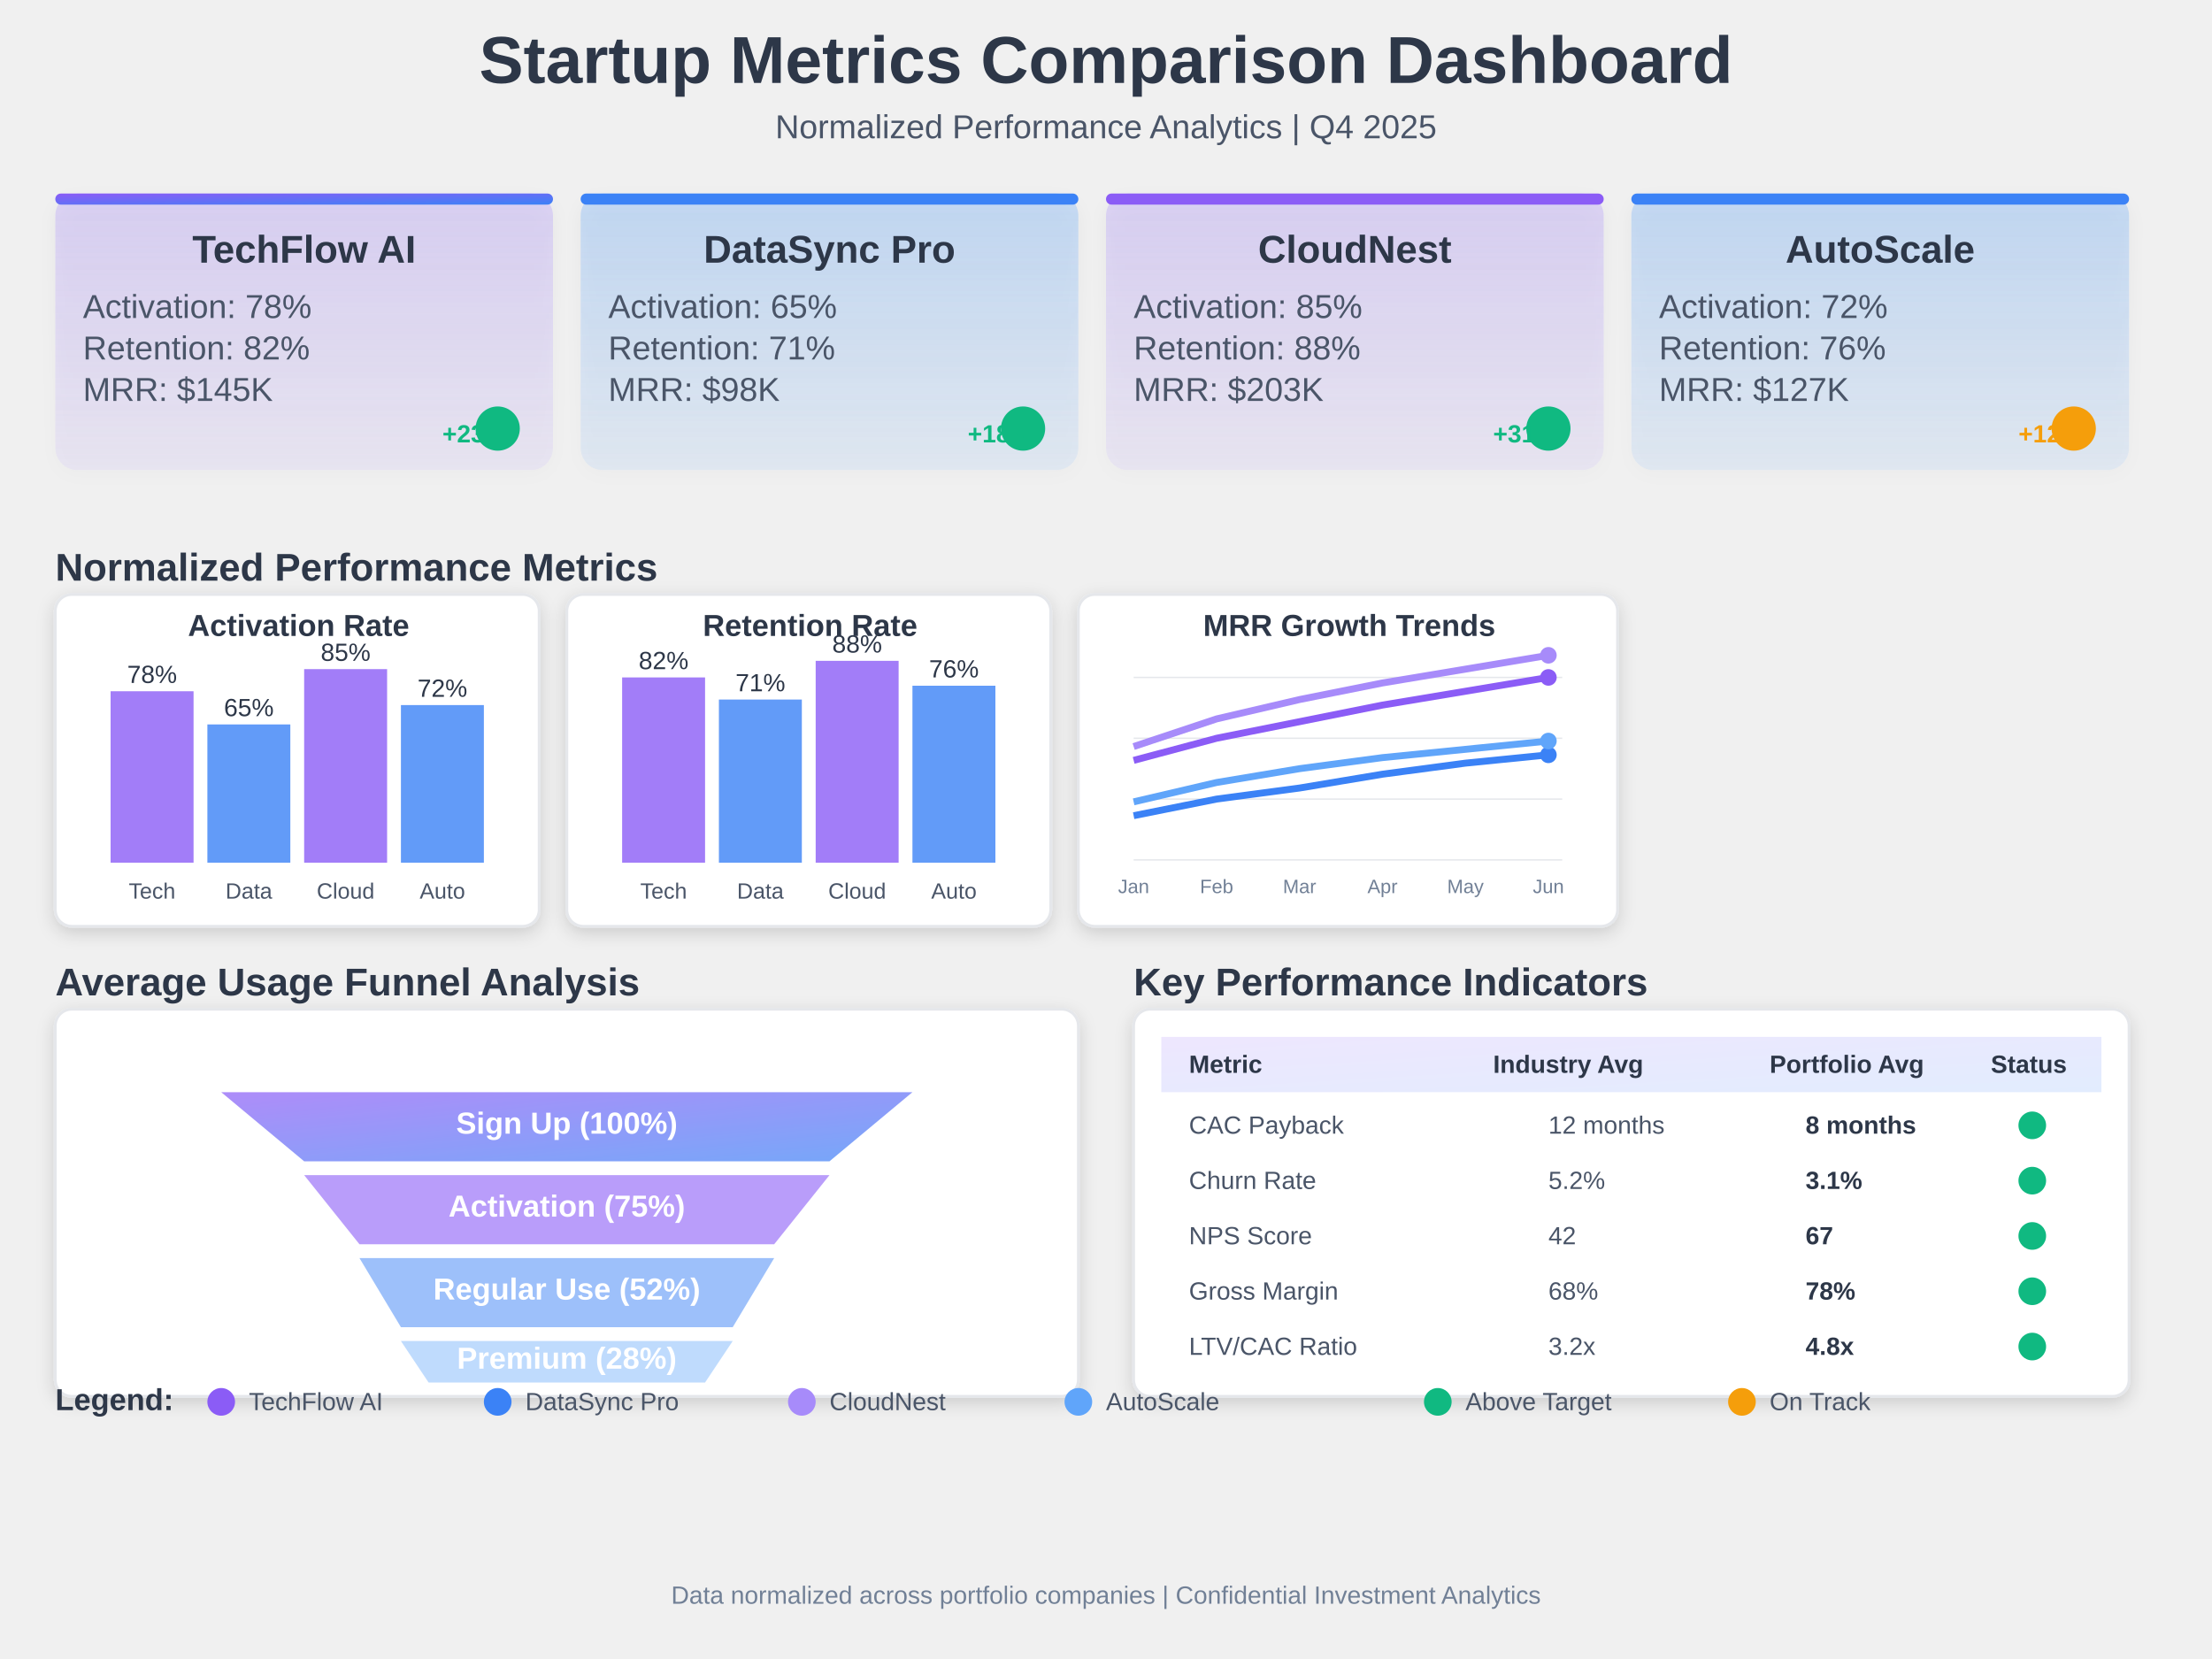
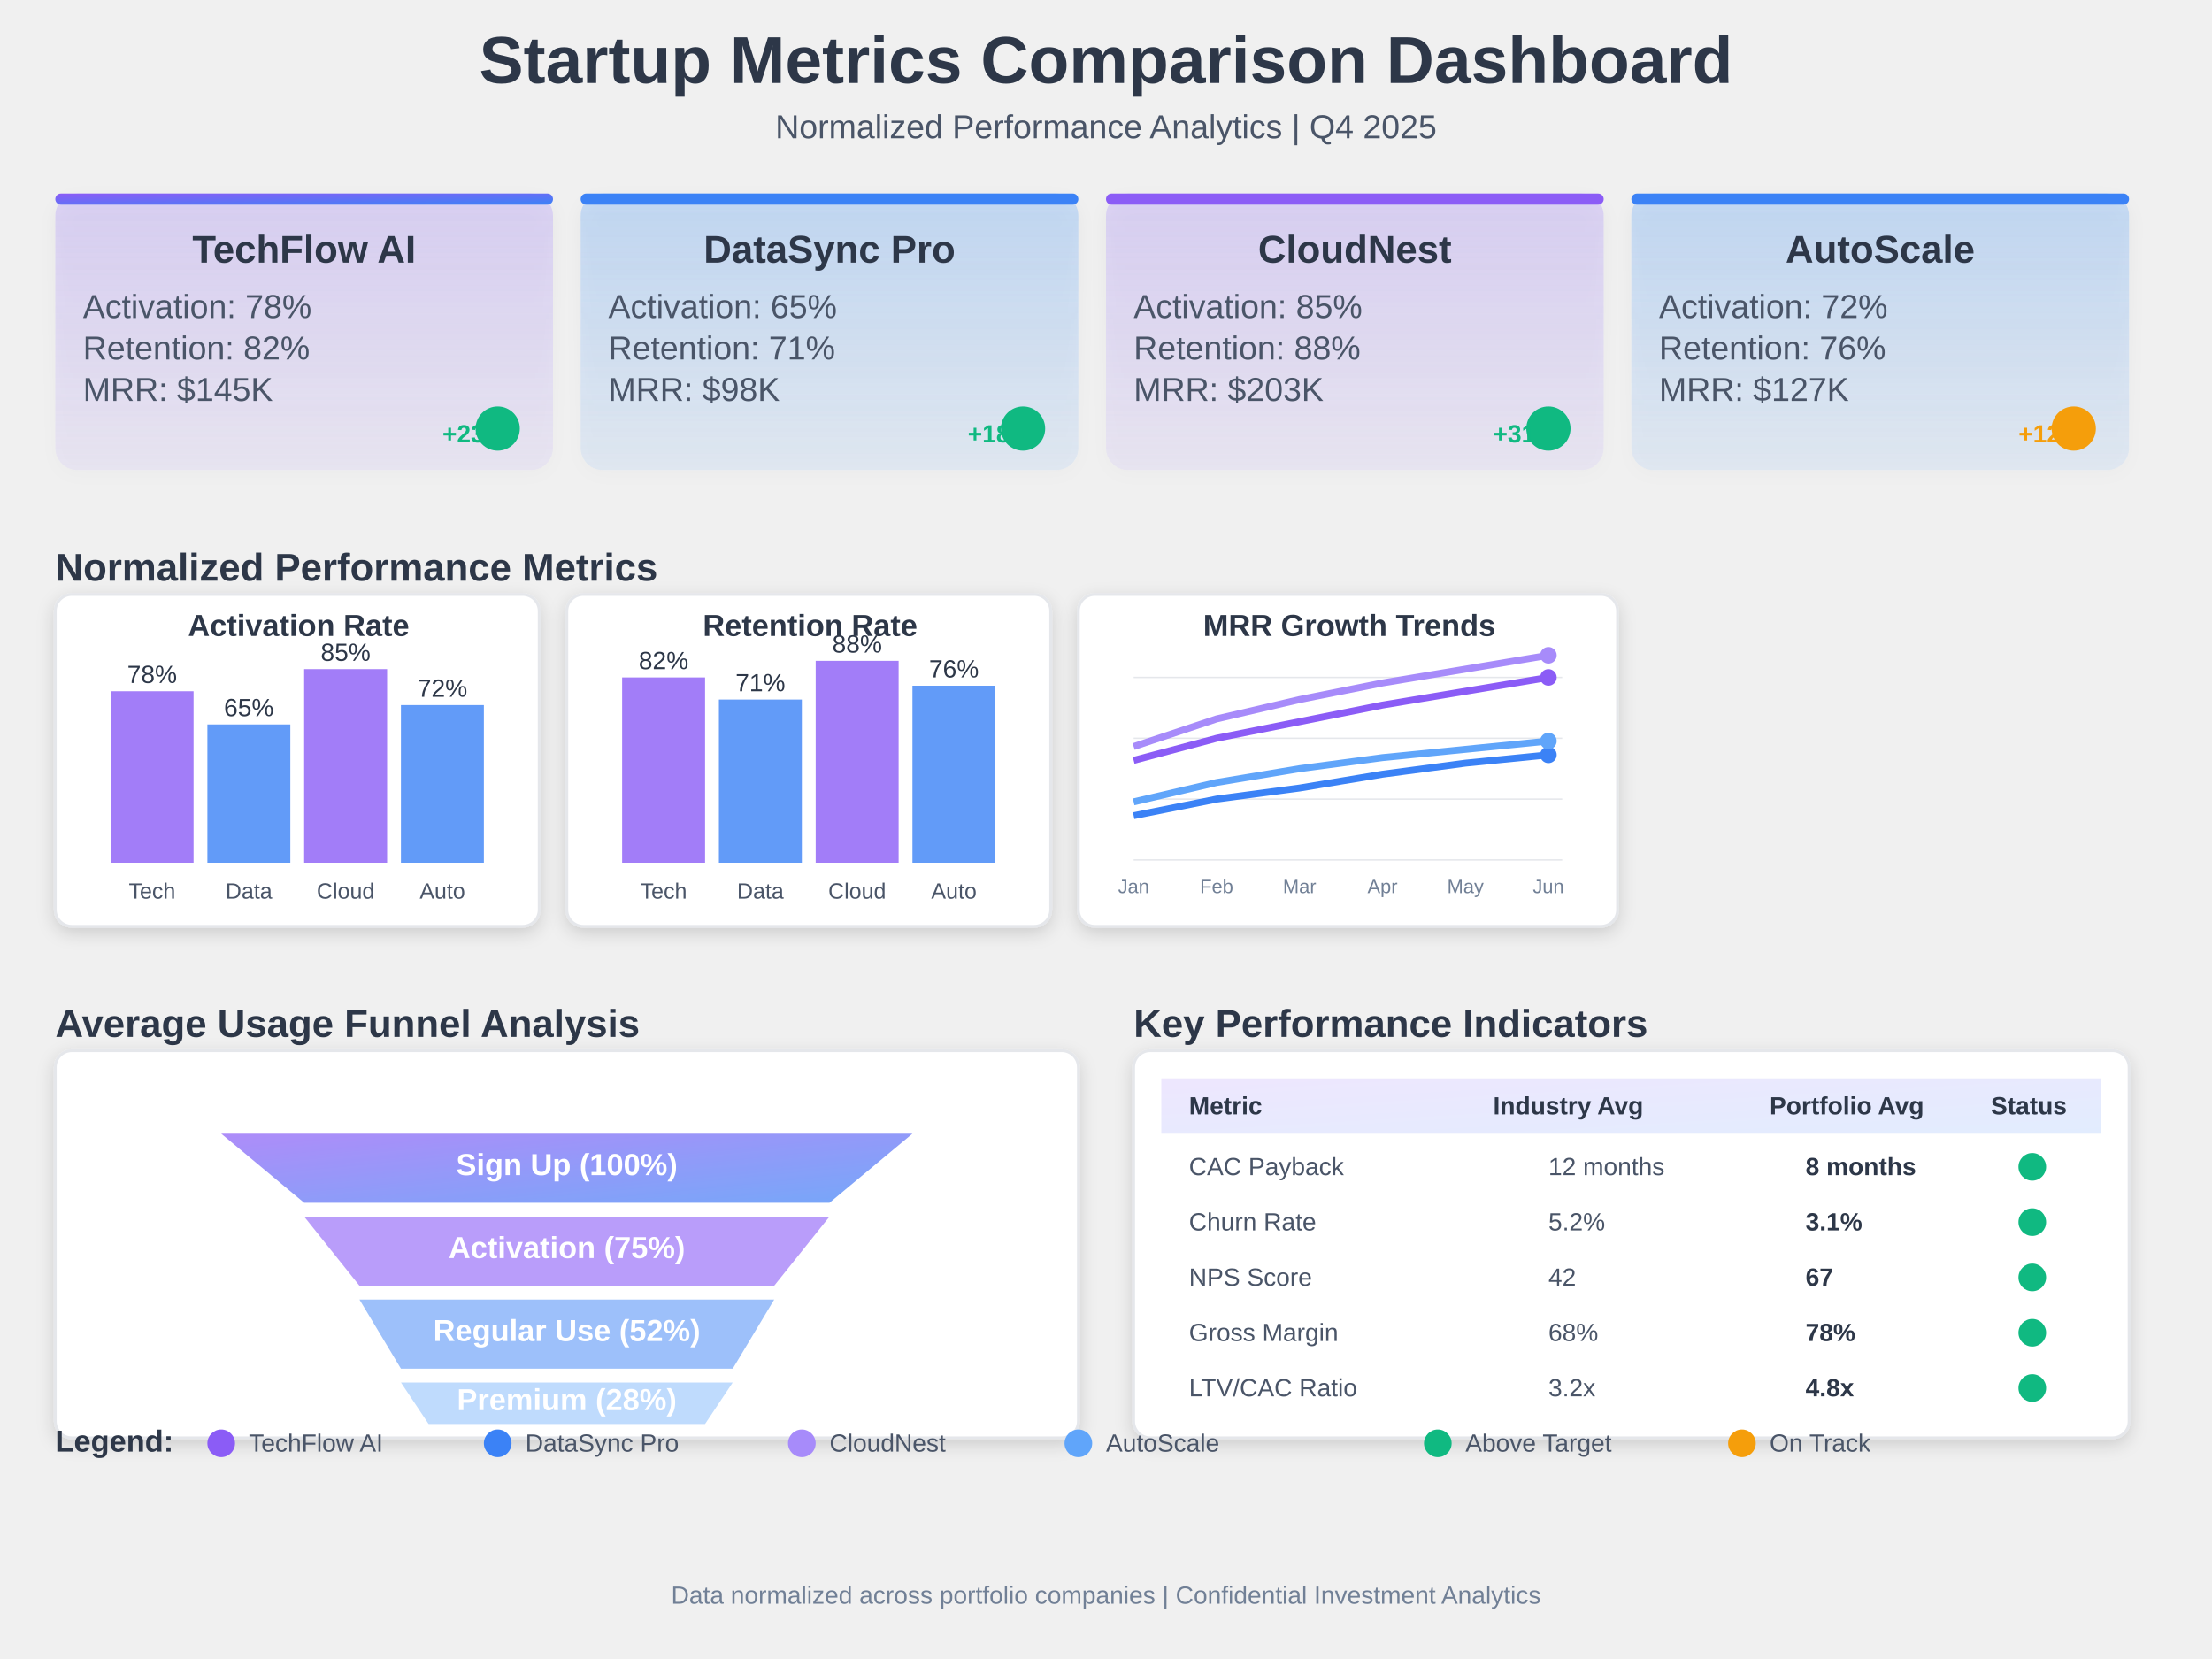
<svg xmlns="http://www.w3.org/2000/svg" viewBox="0 0 800 600" width="800" height="600">
  <defs>
    <linearGradient id="purpleBlue" x1="0%" y1="0%" x2="100%" y2="100%">
      <stop offset="0%" style="stop-color:#8B5CF6;stop-opacity:1" />
      <stop offset="100%" style="stop-color:#3B82F6;stop-opacity:1" />
    </linearGradient>
    <linearGradient id="lightPurple" x1="0%" y1="0%" x2="0%" y2="100%">
      <stop offset="0%" style="stop-color:#A78BFA;stop-opacity:0.3" />
      <stop offset="100%" style="stop-color:#A78BFA;stop-opacity:0.1" />
    </linearGradient>
    <linearGradient id="lightBlue" x1="0%" y1="0%" x2="0%" y2="100%">
      <stop offset="0%" style="stop-color:#60A5FA;stop-opacity:0.3" />
      <stop offset="100%" style="stop-color:#60A5FA;stop-opacity:0.1" />
    </linearGradient>
    <filter id="shadow">
      <feDropShadow dx="0" dy="2" stdDeviation="3" flood-opacity="0.15" />
    </filter>
  </defs>
  <rect width="800" height="600" fill="none" />
  <text x="400" y="30" font-family="Arial, sans-serif" font-size="24" font-weight="bold" fill="#2D3748" text-anchor="middle">
    Startup Metrics Comparison Dashboard
  </text>
  <text x="400" y="50" font-family="Arial, sans-serif" font-size="12" fill="#4A5568" text-anchor="middle">
    Normalized Performance Analytics | Q4 2025
  </text>
  <g transform="translate(20, 70)">
    <rect width="180" height="100" rx="8" fill="url(#lightPurple)" filter="url(#shadow)" />
    <rect width="180" height="4" rx="2" fill="url(#purpleBlue)" />
    <text x="90" y="25" font-family="Arial, sans-serif" font-size="14" font-weight="bold" fill="#2D3748" text-anchor="middle">TechFlow AI</text>
    <text x="10" y="45" font-family="Arial, sans-serif" font-size="12" fill="#4A5568">Activation: 78%</text>
    <text x="10" y="60" font-family="Arial, sans-serif" font-size="12" fill="#4A5568">Retention: 82%</text>
    <text x="10" y="75" font-family="Arial, sans-serif" font-size="12" fill="#4A5568">MRR: $145K</text>
    <circle cx="160" cy="85" r="8" fill="#10B981" />
    <text x="140" y="90" font-family="Arial, sans-serif" font-size="9" fill="#10B981" font-weight="bold">+23%</text>
  </g>
  <g transform="translate(210, 70)">
    <rect width="180" height="100" rx="8" fill="url(#lightBlue)" filter="url(#shadow)" />
    <rect width="180" height="4" rx="2" fill="#3B82F6" />
    <text x="90" y="25" font-family="Arial, sans-serif" font-size="14" font-weight="bold" fill="#2D3748" text-anchor="middle">DataSync Pro</text>
    <text x="10" y="45" font-family="Arial, sans-serif" font-size="12" fill="#4A5568">Activation: 65%</text>
    <text x="10" y="60" font-family="Arial, sans-serif" font-size="12" fill="#4A5568">Retention: 71%</text>
    <text x="10" y="75" font-family="Arial, sans-serif" font-size="12" fill="#4A5568">MRR: $98K</text>
    <circle cx="160" cy="85" r="8" fill="#10B981" />
    <text x="140" y="90" font-family="Arial, sans-serif" font-size="9" fill="#10B981" font-weight="bold">+18%</text>
  </g>
  <g transform="translate(400, 70)">
    <rect width="180" height="100" rx="8" fill="url(#lightPurple)" filter="url(#shadow)" />
    <rect width="180" height="4" rx="2" fill="#8B5CF6" />
    <text x="90" y="25" font-family="Arial, sans-serif" font-size="14" font-weight="bold" fill="#2D3748" text-anchor="middle">CloudNest</text>
    <text x="10" y="45" font-family="Arial, sans-serif" font-size="12" fill="#4A5568">Activation: 85%</text>
    <text x="10" y="60" font-family="Arial, sans-serif" font-size="12" fill="#4A5568">Retention: 88%</text>
    <text x="10" y="75" font-family="Arial, sans-serif" font-size="12" fill="#4A5568">MRR: $203K</text>
    <circle cx="160" cy="85" r="8" fill="#10B981" />
    <text x="140" y="90" font-family="Arial, sans-serif" font-size="9" fill="#10B981" font-weight="bold">+31%</text>
  </g>
  <g transform="translate(590, 70)">
    <rect width="180" height="100" rx="8" fill="url(#lightBlue)" filter="url(#shadow)" />
    <rect width="180" height="4" rx="2" fill="#3B82F6" />
    <text x="90" y="25" font-family="Arial, sans-serif" font-size="14" font-weight="bold" fill="#2D3748" text-anchor="middle">AutoScale</text>
    <text x="10" y="45" font-family="Arial, sans-serif" font-size="12" fill="#4A5568">Activation: 72%</text>
    <text x="10" y="60" font-family="Arial, sans-serif" font-size="12" fill="#4A5568">Retention: 76%</text>
    <text x="10" y="75" font-family="Arial, sans-serif" font-size="12" fill="#4A5568">MRR: $127K</text>
    <circle cx="160" cy="85" r="8" fill="#F59E0B" />
    <text x="140" y="90" font-family="Arial, sans-serif" font-size="9" fill="#F59E0B" font-weight="bold">+12%</text>
  </g>
  <g transform="translate(20, 190)">
    <text x="0" y="20" font-family="Arial, sans-serif" font-size="14" font-weight="bold" fill="#2D3748">Normalized Performance Metrics</text>
    <g transform="translate(0, 25)">
      <rect width="175" height="120" rx="6" fill="#FFFFFF" stroke="#E5E7EB" stroke-width="1" filter="url(#shadow)" />
      <text x="88" y="15" font-family="Arial, sans-serif" font-size="11" font-weight="bold" fill="#2D3748" text-anchor="middle">Activation Rate</text>
      <rect x="20" y="35" width="30" height="62" fill="#8B5CF6" opacity="0.8" />
      <rect x="55" y="47" width="30" height="50" fill="#3B82F6" opacity="0.8" />
      <rect x="90" y="27" width="30" height="70" fill="#8B5CF6" opacity="0.8" />
      <rect x="125" y="40" width="30" height="57" fill="#3B82F6" opacity="0.8" />
      <text x="35" y="32" font-family="Arial, sans-serif" font-size="9" fill="#2D3748" text-anchor="middle">78%</text>
      <text x="70" y="44" font-family="Arial, sans-serif" font-size="9" fill="#2D3748" text-anchor="middle">65%</text>
      <text x="105" y="24" font-family="Arial, sans-serif" font-size="9" fill="#2D3748" text-anchor="middle">85%</text>
      <text x="140" y="37" font-family="Arial, sans-serif" font-size="9" fill="#2D3748" text-anchor="middle">72%</text>
      <text x="35" y="110" font-family="Arial, sans-serif" font-size="8" fill="#4A5568" text-anchor="middle">Tech</text>
      <text x="70" y="110" font-family="Arial, sans-serif" font-size="8" fill="#4A5568" text-anchor="middle">Data</text>
      <text x="105" y="110" font-family="Arial, sans-serif" font-size="8" fill="#4A5568" text-anchor="middle">Cloud</text>
      <text x="140" y="110" font-family="Arial, sans-serif" font-size="8" fill="#4A5568" text-anchor="middle">Auto</text>
    </g>
    <g transform="translate(185, 25)">
      <rect width="175" height="120" rx="6" fill="#FFFFFF" stroke="#E5E7EB" stroke-width="1" filter="url(#shadow)" />
      <text x="88" y="15" font-family="Arial, sans-serif" font-size="11" font-weight="bold" fill="#2D3748" text-anchor="middle">Retention Rate</text>
      <rect x="20" y="30" width="30" height="67" fill="#8B5CF6" opacity="0.8" />
      <rect x="55" y="38" width="30" height="59" fill="#3B82F6" opacity="0.8" />
      <rect x="90" y="24" width="30" height="73" fill="#8B5CF6" opacity="0.8" />
      <rect x="125" y="33" width="30" height="64" fill="#3B82F6" opacity="0.8" />
      <text x="35" y="27" font-family="Arial, sans-serif" font-size="9" fill="#2D3748" text-anchor="middle">82%</text>
      <text x="70" y="35" font-family="Arial, sans-serif" font-size="9" fill="#2D3748" text-anchor="middle">71%</text>
      <text x="105" y="21" font-family="Arial, sans-serif" font-size="9" fill="#2D3748" text-anchor="middle">88%</text>
      <text x="140" y="30" font-family="Arial, sans-serif" font-size="9" fill="#2D3748" text-anchor="middle">76%</text>
      <text x="35" y="110" font-family="Arial, sans-serif" font-size="8" fill="#4A5568" text-anchor="middle">Tech</text>
      <text x="70" y="110" font-family="Arial, sans-serif" font-size="8" fill="#4A5568" text-anchor="middle">Data</text>
      <text x="105" y="110" font-family="Arial, sans-serif" font-size="8" fill="#4A5568" text-anchor="middle">Cloud</text>
      <text x="140" y="110" font-family="Arial, sans-serif" font-size="8" fill="#4A5568" text-anchor="middle">Auto</text>
    </g>
    <g transform="translate(370, 25)">
      <rect width="195" height="120" rx="6" fill="#FFFFFF" stroke="#E5E7EB" stroke-width="1" filter="url(#shadow)" />
      <text x="98" y="15" font-family="Arial, sans-serif" font-size="11" font-weight="bold" fill="#2D3748" text-anchor="middle">MRR Growth Trends</text>
      <line x1="20" y1="30" x2="175" y2="30" stroke="#E5E7EB" stroke-width="0.5" />
      <line x1="20" y1="52" x2="175" y2="52" stroke="#E5E7EB" stroke-width="0.5" />
      <line x1="20" y1="74" x2="175" y2="74" stroke="#E5E7EB" stroke-width="0.5" />
      <line x1="20" y1="96" x2="175" y2="96" stroke="#E5E7EB" stroke-width="0.5" />
      <polyline points="20,60 50,52 80,46 110,40 140,35 170,30" fill="none" stroke="#8B5CF6" stroke-width="2.5" />
      <circle cx="170" cy="30" r="3" fill="#8B5CF6" />
      <polyline points="20,80 50,74 80,70 110,65 140,61 170,58" fill="none" stroke="#3B82F6" stroke-width="2.5" />
      <circle cx="170" cy="58" r="3" fill="#3B82F6" />
      <polyline points="20,55 50,45 80,38 110,32 140,27 170,22" fill="none" stroke="#A78BFA" stroke-width="2.5" />
      <circle cx="170" cy="22" r="3" fill="#A78BFA" />
      <polyline points="20,75 50,68 80,63 110,59 140,56 170,53" fill="none" stroke="#60A5FA" stroke-width="2.5" />
      <circle cx="170" cy="53" r="3" fill="#60A5FA" />
      <text x="20" y="108" font-family="Arial, sans-serif" font-size="7" fill="#718096" text-anchor="middle">Jan</text>
      <text x="50" y="108" font-family="Arial, sans-serif" font-size="7" fill="#718096" text-anchor="middle">Feb</text>
      <text x="80" y="108" font-family="Arial, sans-serif" font-size="7" fill="#718096" text-anchor="middle">Mar</text>
      <text x="110" y="108" font-family="Arial, sans-serif" font-size="7" fill="#718096" text-anchor="middle">Apr</text>
      <text x="140" y="108" font-family="Arial, sans-serif" font-size="7" fill="#718096" text-anchor="middle">May</text>
      <text x="170" y="108" font-family="Arial, sans-serif" font-size="7" fill="#718096" text-anchor="middle">Jun</text>
    </g>
  </g>
-   <g transform="translate(20, 340)">
+   <g transform="translate(20, 355)">
    <text x="0" y="20" font-family="Arial, sans-serif" font-size="14" font-weight="bold" fill="#2D3748">Average Usage Funnel Analysis</text>
    <g transform="translate(0, 25)">
      <rect width="370" height="140" rx="6" fill="#FFFFFF" stroke="#E5E7EB" stroke-width="1" filter="url(#shadow)" />
      <polygon points="60,30 310,30 280,55 90,55" fill="url(#purpleBlue)" opacity="0.7" />
      <polygon points="90,60 280,60 260,85 110,85" fill="#8B5CF6" opacity="0.6" />
      <polygon points="110,90 260,90 245,115 125,115" fill="#3B82F6" opacity="0.5" />
      <polygon points="125,120 245,120 235,135 135,135" fill="#60A5FA" opacity="0.4" />
      <text x="185" y="45" font-family="Arial, sans-serif" font-size="11" fill="#FFFFFF" text-anchor="middle" font-weight="bold">Sign Up (100%)</text>
      <text x="185" y="75" font-family="Arial, sans-serif" font-size="11" fill="#FFFFFF" text-anchor="middle" font-weight="bold">Activation (75%)</text>
      <text x="185" y="105" font-family="Arial, sans-serif" font-size="11" fill="#FFFFFF" text-anchor="middle" font-weight="bold">Regular Use (52%)</text>
      <text x="185" y="130" font-family="Arial, sans-serif" font-size="11" fill="#FFFFFF" text-anchor="middle" font-weight="bold">Premium (28%)</text>
    </g>
  </g>
-   <g transform="translate(410, 340)">
+   <g transform="translate(410, 355)">
    <text x="0" y="20" font-family="Arial, sans-serif" font-size="14" font-weight="bold" fill="#2D3748">Key Performance Indicators</text>
    <g transform="translate(0, 25)">
      <rect width="360" height="140" rx="6" fill="#FFFFFF" stroke="#E5E7EB" stroke-width="1" filter="url(#shadow)" />
      <rect x="10" y="10" width="340" height="20" fill="url(#purpleBlue)" opacity="0.15" />
      <text x="20" y="23" font-family="Arial, sans-serif" font-size="9" font-weight="bold" fill="#2D3748">Metric</text>
      <text x="130" y="23" font-family="Arial, sans-serif" font-size="9" font-weight="bold" fill="#2D3748">Industry Avg</text>
      <text x="230" y="23" font-family="Arial, sans-serif" font-size="9" font-weight="bold" fill="#2D3748">Portfolio Avg</text>
      <text x="310" y="23" font-family="Arial, sans-serif" font-size="9" font-weight="bold" fill="#2D3748">Status</text>
      <text x="20" y="45" font-family="Arial, sans-serif" font-size="9" fill="#4A5568">CAC Payback</text>
      <text x="150" y="45" font-family="Arial, sans-serif" font-size="9" fill="#4A5568">12 months</text>
      <text x="243" y="45" font-family="Arial, sans-serif" font-size="9" fill="#2D3748" font-weight="bold">8 months</text>
      <circle cx="325" cy="42" r="5" fill="#10B981" />
      <text x="20" y="65" font-family="Arial, sans-serif" font-size="9" fill="#4A5568">Churn Rate</text>
      <text x="150" y="65" font-family="Arial, sans-serif" font-size="9" fill="#4A5568">5.2%</text>
      <text x="243" y="65" font-family="Arial, sans-serif" font-size="9" fill="#2D3748" font-weight="bold">3.1%</text>
      <circle cx="325" cy="62" r="5" fill="#10B981" />
      <text x="20" y="85" font-family="Arial, sans-serif" font-size="9" fill="#4A5568">NPS Score</text>
      <text x="150" y="85" font-family="Arial, sans-serif" font-size="9" fill="#4A5568">42</text>
      <text x="243" y="85" font-family="Arial, sans-serif" font-size="9" fill="#2D3748" font-weight="bold">67</text>
      <circle cx="325" cy="82" r="5" fill="#10B981" />
      <text x="20" y="105" font-family="Arial, sans-serif" font-size="9" fill="#4A5568">Gross Margin</text>
      <text x="150" y="105" font-family="Arial, sans-serif" font-size="9" fill="#4A5568">68%</text>
      <text x="243" y="105" font-family="Arial, sans-serif" font-size="9" fill="#2D3748" font-weight="bold">78%</text>
      <circle cx="325" cy="102" r="5" fill="#10B981" />
      <text x="20" y="125" font-family="Arial, sans-serif" font-size="9" fill="#4A5568">LTV/CAC Ratio</text>
      <text x="150" y="125" font-family="Arial, sans-serif" font-size="9" fill="#4A5568">3.2x</text>
      <text x="243" y="125" font-family="Arial, sans-serif" font-size="9" fill="#2D3748" font-weight="bold">4.8x</text>
      <circle cx="325" cy="122" r="5" fill="#10B981" />
    </g>
  </g>
-   <g transform="translate(20, 510)">
+   <g transform="translate(20, 525)">
    <text x="0" y="0" font-family="Arial, sans-serif" font-size="11" font-weight="bold" fill="#2D3748">Legend:</text>
    <circle cx="60" cy="-3" r="5" fill="#8B5CF6" />
    <text x="70" y="0" font-family="Arial, sans-serif" font-size="9" fill="#4A5568">TechFlow AI</text>
    <circle cx="160" cy="-3" r="5" fill="#3B82F6" />
    <text x="170" y="0" font-family="Arial, sans-serif" font-size="9" fill="#4A5568">DataSync Pro</text>
    <circle cx="270" cy="-3" r="5" fill="#A78BFA" />
    <text x="280" y="0" font-family="Arial, sans-serif" font-size="9" fill="#4A5568">CloudNest</text>
    <circle cx="370" cy="-3" r="5" fill="#60A5FA" />
    <text x="380" y="0" font-family="Arial, sans-serif" font-size="9" fill="#4A5568">AutoScale</text>
    <circle cx="500" cy="-3" r="5" fill="#10B981" />
    <text x="510" y="0" font-family="Arial, sans-serif" font-size="9" fill="#4A5568">Above Target</text>
    <circle cx="610" cy="-3" r="5" fill="#F59E0B" />
    <text x="620" y="0" font-family="Arial, sans-serif" font-size="9" fill="#4A5568">On Track</text>
  </g>
  <text x="400" y="580" font-family="Arial, sans-serif" font-size="9" fill="#718096" text-anchor="middle">
    Data normalized across portfolio companies | Confidential Investment Analytics
  </text>
</svg>
